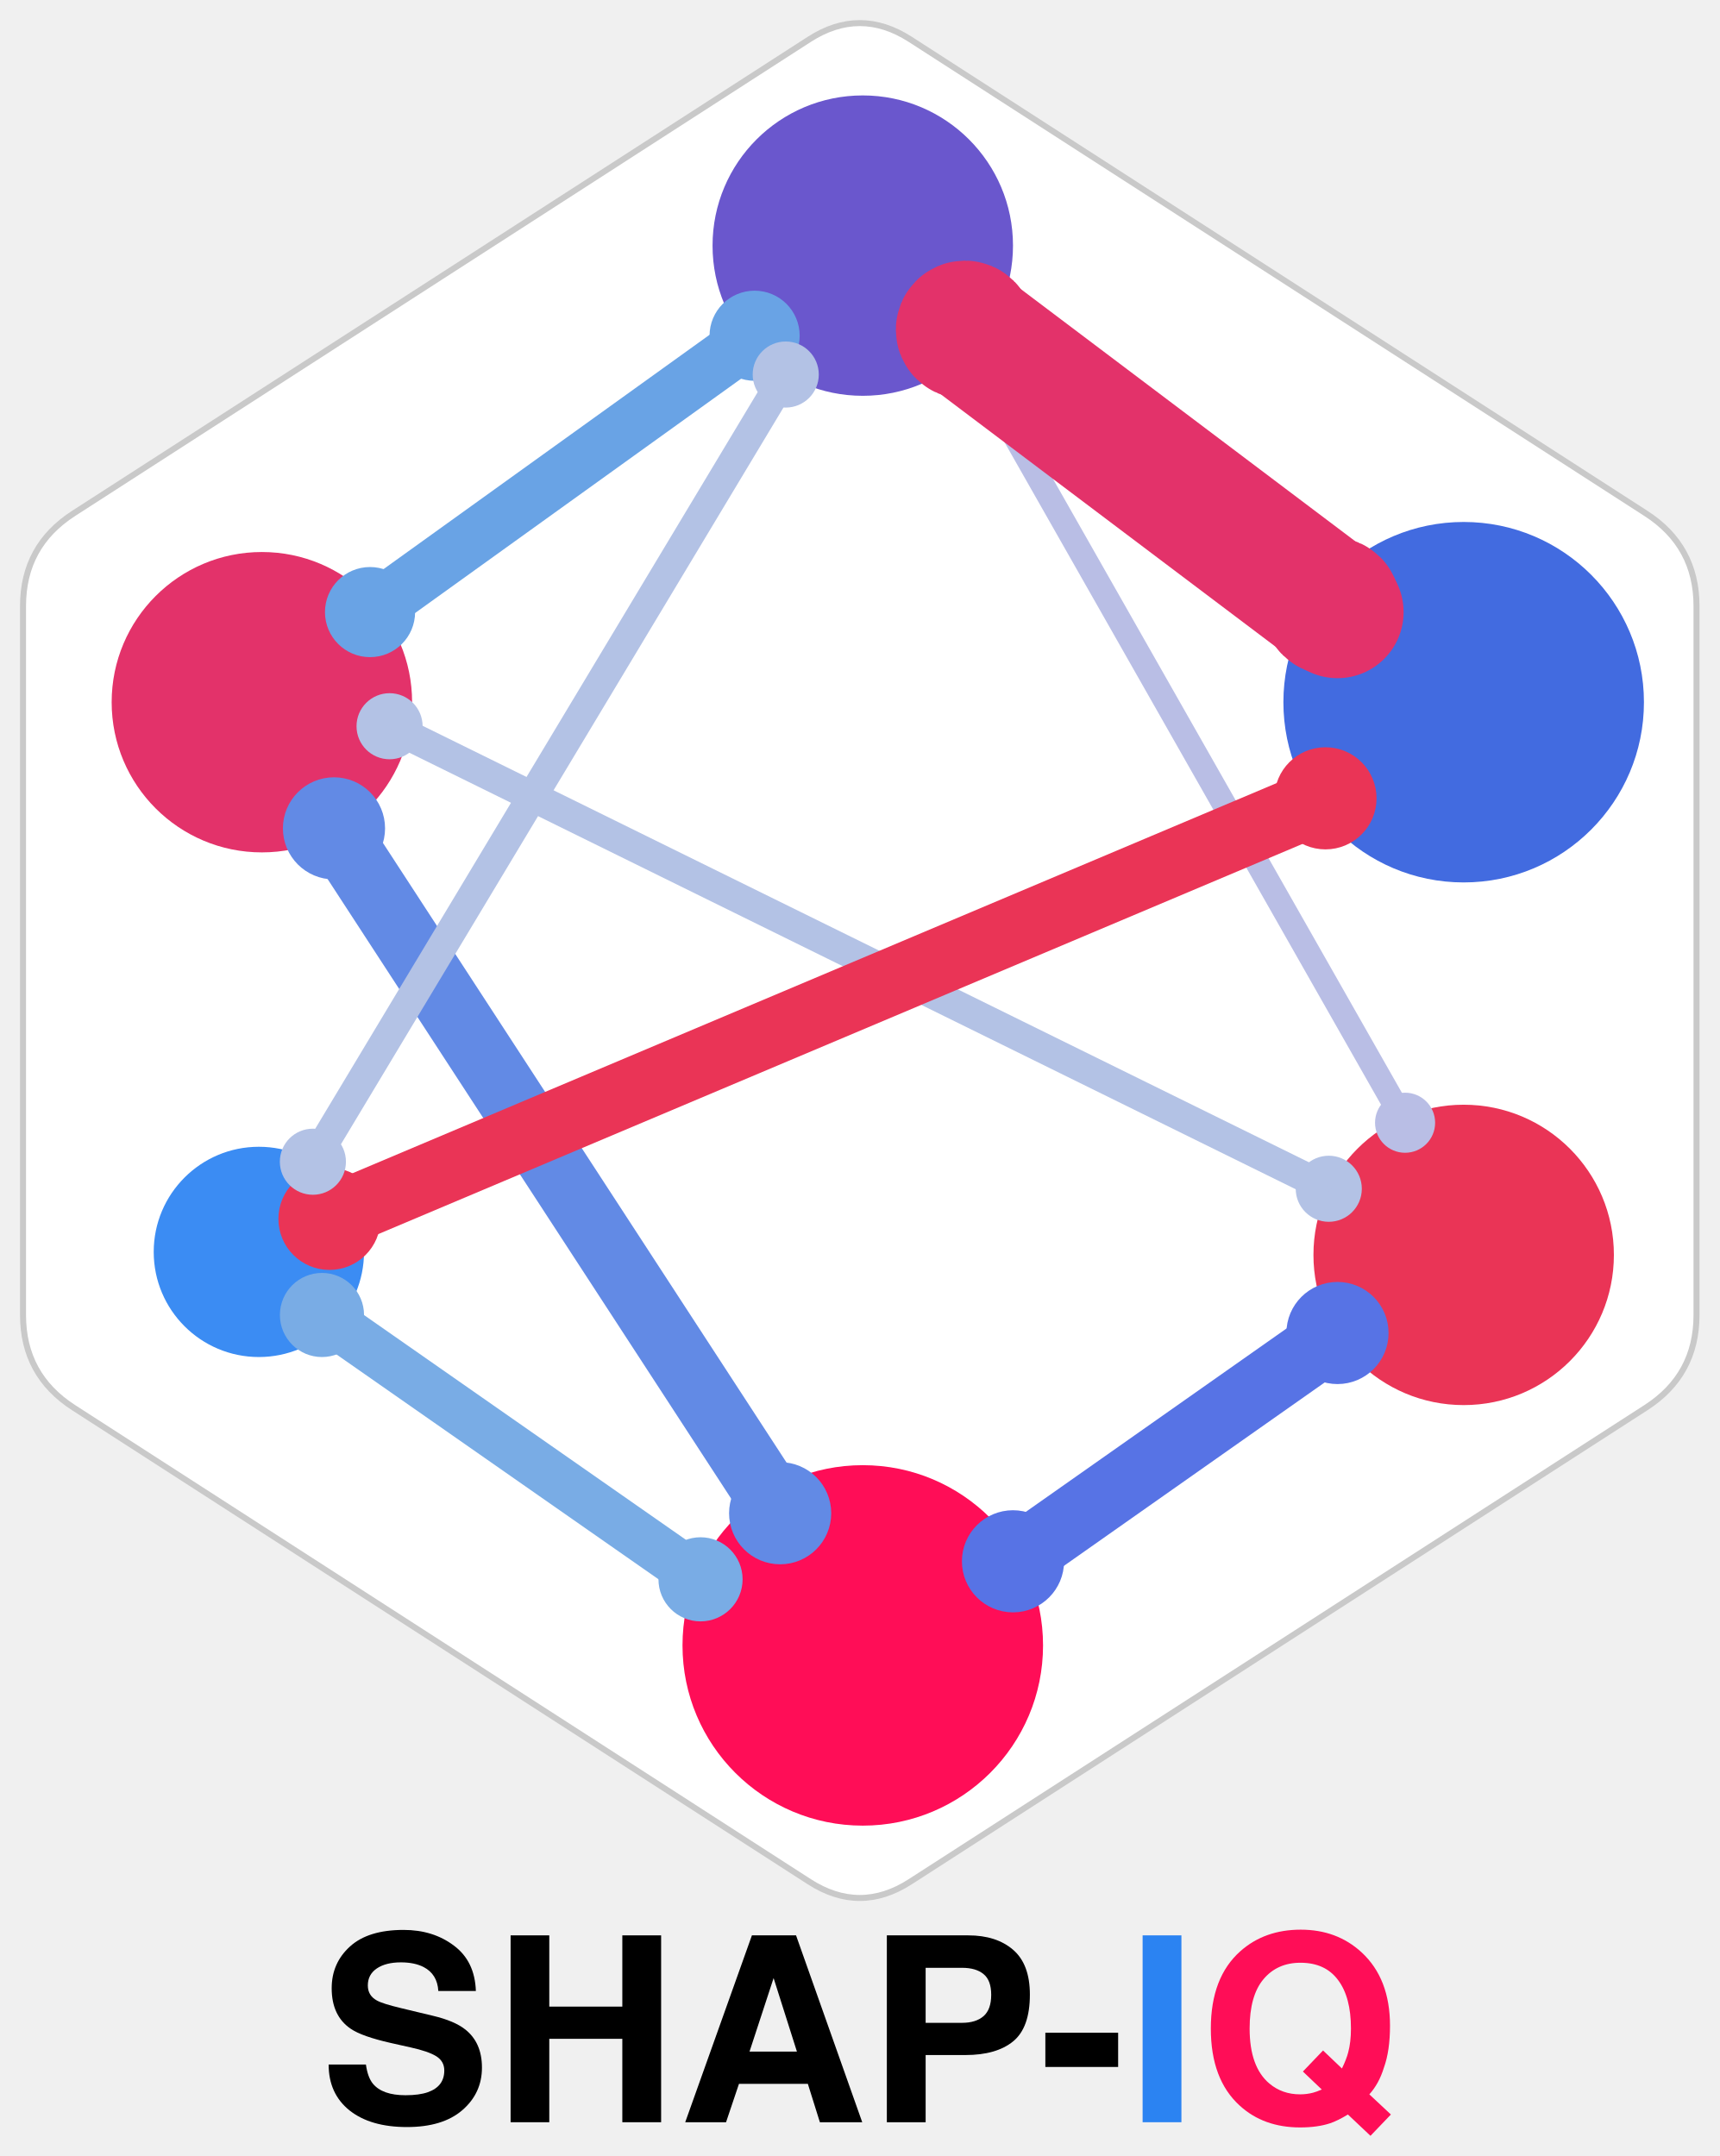
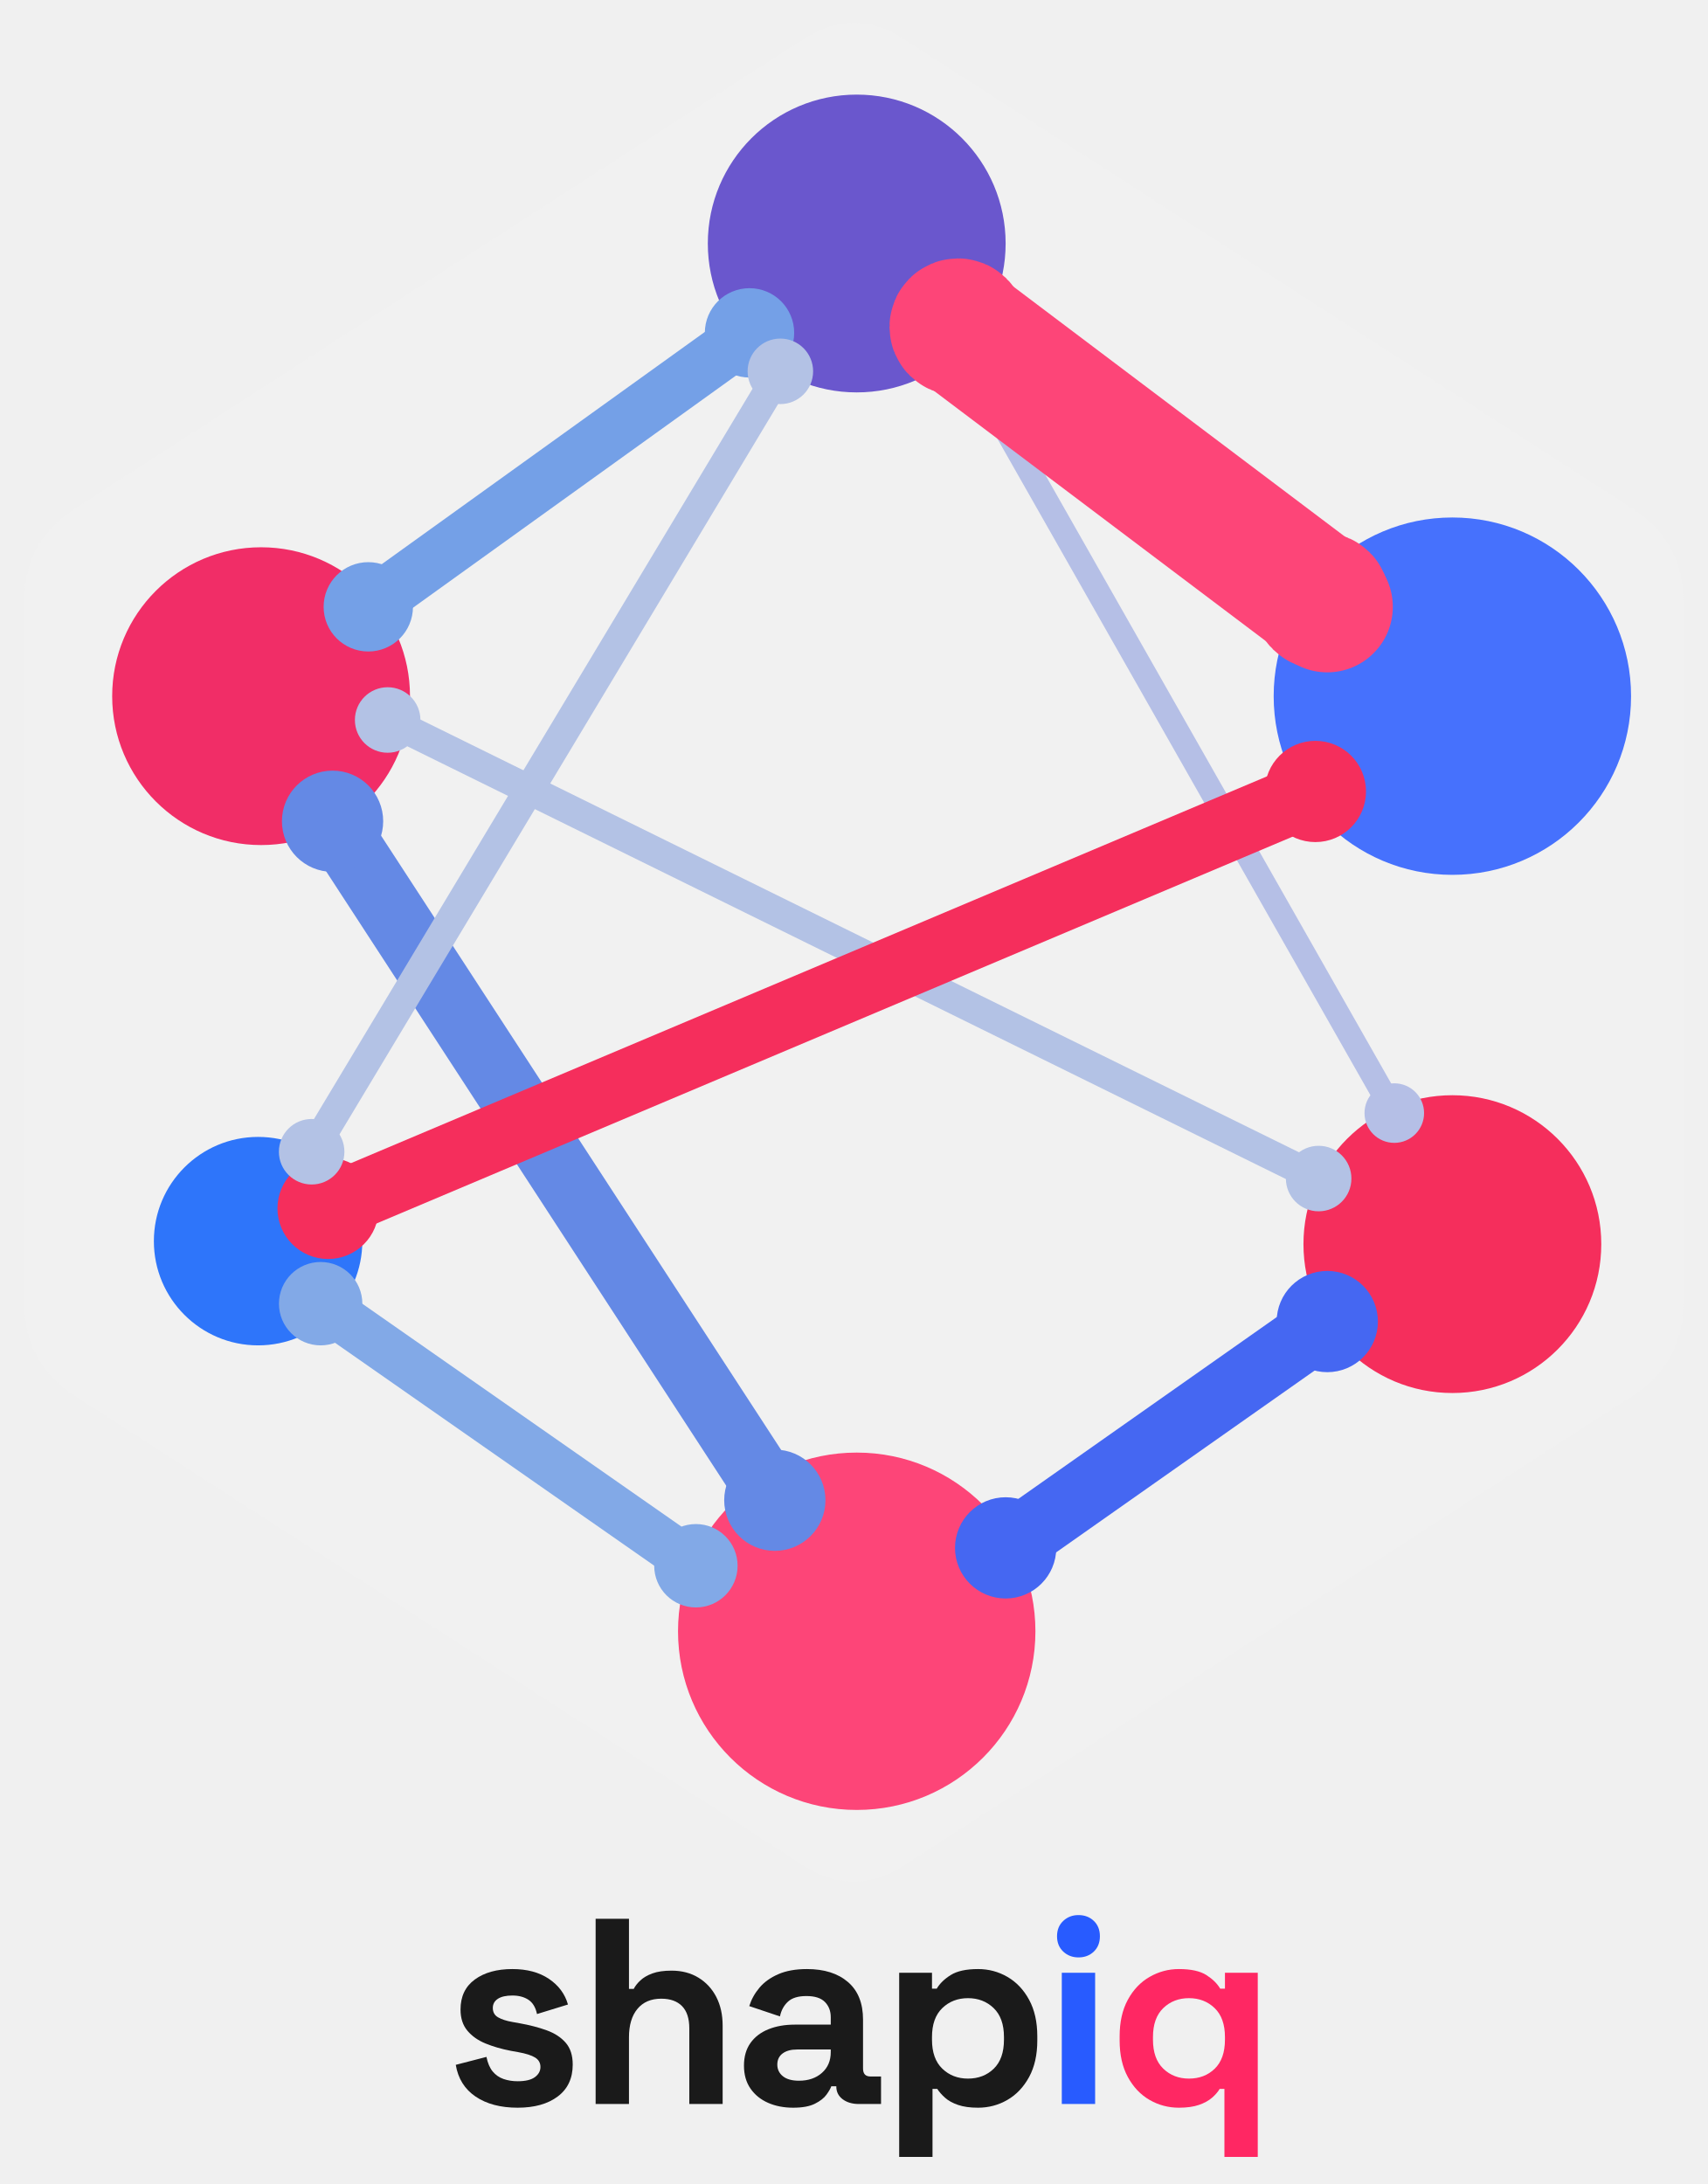
- <svg xmlns="http://www.w3.org/2000/svg" version="1.1" width="282.504" height="354.288" viewBox="-0.5 -0.5 282.504 354.288" id="svg27">
-   <defs id="defs1" />
-   <g id="g26" transform="translate(26.32991,131.3271)">
-     <g id="g2" transform="translate(2.499786,2.499997)">
-       <g id="g10" transform="translate(15.26102,19.34423)">
-         <g id="g34" transform="translate(-41.05244,-152.83)">
-           <path d="m 206.444,44.575 60.437,38.956 q 8.303,5.351 8.303,15.223 V 215.245 q 0,9.872 -8.303,15.223 l -120.865,77.901 q -8.303,5.351 -16.605,0 L 8.546,230.468 Q 0.244,225.117 0.244,215.245 V 98.753 q 0,-9.872 8.303,-15.223 L 129.411,5.629 q 8.303,-5.351 16.605,0 z" fill="#ffffff" stroke="#c9c9c9" stroke-miterlimit="10" pointer-events="all" id="path1" style="stroke-width:0.987" />
-           <circle cx="-39.52" cy="138.207" fill="#6a57cd" stroke="none" transform="rotate(-90)" pointer-events="all" id="ellipse1" r="24.68" style="stroke-width:0.987" />
-           <circle cx="-205.373" cy="236.929" fill="#ea3456" stroke="none" transform="rotate(-90)" pointer-events="all" id="ellipse2" r="24.68" style="stroke-width:0.987" />
-           <path d="M 154.723,55.918 225.843,181.078" fill="none" stroke="#b9bee5" stroke-width="3.949" stroke-miterlimit="10" pointer-events="stroke" id="path2" />
-           <circle cx="153.262" cy="53.341" fill="#b9bee5" stroke="#b9bee5" stroke-width="3.949" pointer-events="all" id="ellipse3" r="2.962" />
-           <circle cx="227.304" cy="183.654" fill="#b9bee5" stroke="#b9bee5" stroke-width="3.949" pointer-events="all" id="ellipse4" r="2.962" />
-           <circle cx="-269.542" cy="138.207" fill="#ff0d57" stroke="none" transform="rotate(-90)" pointer-events="all" id="ellipse5" r="29.617" style="stroke-width:0.987" />
-           <circle cx="-204.879" cy="38.992" fill="#3b8cf3" stroke="none" transform="rotate(-90)" pointer-events="all" id="ellipse6" r="17.276" style="stroke-width:0.987" />
-           <circle cx="-114.549" cy="39.486" fill="#e3326a" stroke="none" transform="rotate(-90)" pointer-events="all" id="ellipse7" r="24.68" style="stroke-width:0.987" />
-           <circle cx="-114.549" cy="236.929" fill="#426be0" stroke="none" transform="rotate(-90)" pointer-events="all" id="ellipse8" r="29.617" style="stroke-width:0.987" />
-           <path d="M 214.815,98.457 155.385,53.638" fill="none" stroke="#e3326a" stroke-width="21.719" stroke-miterlimit="10" pointer-events="stroke" id="path8" />
-           <circle cx="215.21" cy="98.753" fill="#e3326a" stroke="#e3326a" stroke-width="21.719" pointer-events="all" id="ellipse9" r="0.494" />
-           <circle cx="154.99" cy="53.341" fill="#e3326a" stroke="#e3326a" stroke-width="21.719" pointer-events="all" id="ellipse10" r="0.494" />
-           <path d="M 118.029,56.056 59.664,98.013" fill="none" stroke="#69a3e5" stroke-width="8.885" stroke-miterlimit="10" pointer-events="stroke" id="path10" />
-           <circle cx="120.437" cy="54.329" fill="#69a3e5" stroke="#69a3e5" stroke-width="8.885" pointer-events="all" id="ellipse11" r="2.962" />
-           <circle cx="57.255" cy="99.741" fill="#69a3e5" stroke="#69a3e5" stroke-width="8.885" pointer-events="all" id="ellipse12" r="2.962" />
-           <path d="M 52.951,137.758 123.014,245.345" fill="none" stroke="#628ae5" stroke-width="10.859" stroke-miterlimit="10" pointer-events="stroke" id="path12" />
-           <circle cx="51.332" cy="135.281" fill="#628ae5" stroke="#628ae5" stroke-width="10.859" pointer-events="all" id="ellipse13" r="2.962" />
-           <circle cx="124.633" cy="247.823" fill="#628ae5" stroke="#628ae5" stroke-width="10.859" pointer-events="all" id="ellipse14" r="2.962" />
-           <path d="m 213.779,219.915 -48.472,34.099" fill="none" stroke="#5773e5" stroke-width="10.859" stroke-miterlimit="10" pointer-events="stroke" id="path14" />
-           <circle cx="216.198" cy="218.207" fill="#5773e5" stroke="#5773e5" stroke-width="10.859" pointer-events="all" id="ellipse15" r="2.962" />
-           <circle cx="162.888" cy="255.721" fill="#5773e5" stroke="#5773e5" stroke-width="10.859" pointer-events="all" id="ellipse16" r="2.962" />
-           <path d="M 109.124,256.985 51.786,216.943" fill="none" stroke="#79ace5" stroke-width="7.898" stroke-miterlimit="10" pointer-events="stroke" id="path16" />
-           <circle cx="111.552" cy="258.683" fill="#79ace5" stroke="#79ace5" stroke-width="7.898" pointer-events="all" id="ellipse17" r="2.962" />
-           <circle cx="49.358" cy="215.245" fill="#79ace5" stroke="#79ace5" stroke-width="7.898" pointer-events="all" id="ellipse18" r="2.962" />
-           <path d="M 63.12,119.811 212.11,193.201" fill="none" stroke="#b3c2e5" stroke-width="4.936" stroke-miterlimit="10" pointer-events="stroke" id="path18" />
-           <circle cx="60.464" cy="118.498" fill="#b3c2e5" stroke="#b3c2e5" stroke-width="4.936" pointer-events="all" id="ellipse19" r="2.962" />
-           <circle cx="214.766" cy="194.504" fill="#b3c2e5" stroke="#b3c2e5" stroke-width="4.936" pointer-events="all" id="ellipse20" r="2.962" />
-           <path d="M 211.498,131.499 53.316,198.295" fill="none" stroke="#ea3456" stroke-width="10.859" stroke-miterlimit="10" pointer-events="stroke" id="path20" />
-           <circle cx="214.223" cy="130.344" fill="#ea3456" stroke="#ea3456" stroke-width="10.859" pointer-events="all" id="ellipse21" r="2.962" />
-           <circle cx="50.592" cy="199.45" fill="#ea3456" stroke="#ea3456" stroke-width="10.859" pointer-events="all" id="ellipse22" r="2.962" />
-           <path d="M 124.031,63.243 49.397,187.524" fill="none" stroke="#b3c2e5" stroke-width="4.936" stroke-miterlimit="10" pointer-events="stroke" id="path22" />
-           <circle cx="125.551" cy="60.706" fill="#b3c2e5" stroke="#b3c2e5" stroke-width="4.936" pointer-events="all" id="ellipse23" r="2.962" />
-           <circle cx="47.867" cy="190.061" fill="#b3c2e5" stroke="#b3c2e5" stroke-width="4.936" pointer-events="all" id="ellipse24" r="2.962" />
-           <circle cx="154.99" cy="53.341" fill="#e3326a" stroke="none" pointer-events="all" id="ellipse25" r="10.859" style="stroke-width:0.987" />
-           <circle cx="216.198" cy="99.741" fill="#e3326a" stroke="none" pointer-events="all" id="ellipse26" r="10.859" style="stroke-width:0.987" />
-         </g>
-         <g id="g9" transform="translate(-7.036872)">
-           <path d="m 29.063,190.63 q 2.271,0 3.688,-0.5 2.688,-0.958 2.688,-3.562 0,-1.521 -1.333,-2.354 -1.333,-0.812 -4.188,-1.438 l -3.25,-0.729 q -4.792,-1.083 -6.625,-2.354 -3.104,-2.125 -3.104,-6.646 0,-4.125 3,-6.854 3,-2.729 8.813,-2.729 4.854,0 8.271,2.583 3.438,2.562 3.604,7.458 h -6.167 q -0.167,-2.771 -2.417,-3.938 -1.5,-0.771 -3.729,-0.771 -2.479,0 -3.958,1 -1.479,1 -1.479,2.792 0,1.646 1.458,2.458 0.938,0.542 4,1.271 l 5.292,1.271 q 3.479,0.833 5.25,2.229 2.75,2.167 2.75,6.271 0,4.208 -3.229,7 -3.208,2.771 -9.083,2.771 -6,0 -9.438,-2.729 -3.438,-2.75 -3.438,-7.542 h 6.125 q 0.292,2.104 1.146,3.146 1.563,1.896 5.354,1.896 z" id="text9" style="font-weight:bold;font-size:42.667px;font-family:Helvetica;-inkscape-font-specification:'Helvetica, Bold'" aria-label="S" />
-           <path d="M 64.688,195.068 V 181.36 H 52.688 v 13.708 h -6.354 v -30.708 h 6.354 v 11.708 h 12 v -11.708 h 6.375 v 30.708 z" id="text8" style="font-weight:bold;font-size:42.667px;font-family:Helvetica;-inkscape-font-specification:'Helvetica, Bold'" aria-label="H" />
-           <path d="M 95.167,188.755 H 83.854 l -2.125,6.312 h -6.708 l 10.958,-30.708 h 7.25 L 104.104,195.068 h -6.958 z m -1.792,-5.292 -3.833,-12.083 -3.958,12.083 z" id="text7" style="font-weight:bold;font-size:42.667px;font-family:Helvetica;-inkscape-font-specification:'Helvetica, Bold'" aria-label="A" />
-           <path d="m 121.042,184.026 h -6.521 v 11.042 h -6.375 v -30.708 h 13.375 q 4.625,0 7.375,2.375 2.75,2.375 2.75,7.354 0,5.438 -2.75,7.688 -2.75,2.25 -7.854,2.25 z m 3,-6.396 q 1.25,-1.104 1.25,-3.5 0,-2.396 -1.271,-3.417 -1.25,-1.021 -3.521,-1.021 h -5.979 v 9.042 h 5.979 q 2.271,0 3.542,-1.104 z" id="text6" style="font-weight:bold;font-size:42.667px;font-family:Helvetica;-inkscape-font-specification:'Helvetica, Bold'" aria-label="P" />
-           <path d="m 134.188,180.36 h 11.958 v 5.625 h -11.958 z" id="text5" style="font-weight:bold;font-size:42.667px;font-family:Helvetica;-inkscape-font-specification:'Helvetica, Bold'" aria-label="-" />
-           <path d="m 150.167,164.36 h 6.375 v 30.708 h -6.375 z" id="text4" style="font-weight:bold;font-size:42.667px;font-family:Helvetica;-inkscape-font-specification:'Helvetica, Bold';fill:#2b83f2;fill-opacity:1" aria-label="I" />
-           <path d="m 180.979,195.235 q -2.062,0.688 -4.938,0.688 -6,0 -9.917,-3.583 -4.75,-4.312 -4.75,-12.667 0,-8.417 4.875,-12.729 3.979,-3.521 9.896,-3.521 5.958,0 10,3.729 4.667,4.313 4.667,12.063 0,4.104 -1,6.875 -0.812,2.646 -2.396,4.396 l 3.542,3.313 -3.354,3.5 -3.708,-3.5 q -1.688,1.021 -2.917,1.438 z m -1.375,-5.542 -3.104,-2.958 3.312,-3.458 3.104,2.958 q 0.729,-1.5 1.021,-2.625 0.458,-1.688 0.458,-3.938 0,-5.167 -2.125,-7.979 -2.104,-2.833 -6.167,-2.833 -3.812,0 -6.083,2.708 -2.271,2.708 -2.271,8.104 0,6.312 3.25,9.042 2.104,1.771 5.042,1.771 1.104,0 2.125,-0.271 0.562,-0.146 1.438,-0.521 z" id="text3" style="font-weight:bold;font-size:42.667px;font-family:Helvetica;-inkscape-font-specification:'Helvetica, Bold';fill:#ff0d57;fill-opacity:1" aria-label="Q" />
-         </g>
-       </g>
-     </g>
+ <svg xmlns="http://www.w3.org/2000/svg" viewBox="-0.5 -0.5 282.504 362.000" width="283" height="362">
+   <g transform="translate(3.0383 0.3413)">
+     <path d="m 206.444,44.575 60.437,38.956 q 8.303,5.351 8.303,15.223 V 215.245 q 0,9.872 -8.303,15.223 l -120.865,77.901 q -8.303,5.351 -16.605,0 L 8.546,230.468 Q 0.244,225.117 0.244,215.245 V 98.753 q 0,-9.872 8.303,-15.223 L 129.411,5.629 q 8.303,-5.351 16.605,0 z" fill="#f1f1f1" />
+     <circle cx="-39.52" cy="138.207" fill="#6a57cd" stroke="none" transform="rotate(-90)" id="ellipse1" r="24.68" style="stroke-width:0.987" />
+     <circle cx="-205.373" cy="236.929" fill="#f52e5c" stroke="none" transform="rotate(-90)" id="ellipse2" r="24.68" style="stroke-width:0.987" />
+     <path d="M 154.723,55.918 225.843,181.078" fill="none" stroke="#b5bfe6" stroke-width="3.949" stroke-miterlimit="10" id="path2" />
+     <circle cx="153.262" cy="53.341" fill="#b5bfe6" stroke="#b5bfe6" stroke-width="3.949" id="ellipse3" r="2.962" />
+     <circle cx="227.304" cy="183.654" fill="#b5bfe6" stroke="#b5bfe6" stroke-width="3.949" id="ellipse4" r="2.962" />
+     <circle cx="-269.542" cy="138.207" fill="#fd4578" stroke="none" transform="rotate(-90)" id="ellipse5" r="29.617" style="stroke-width:0.987" />
+     <circle cx="-204.879" cy="38.992" fill="#2e75fa" stroke="none" transform="rotate(-90)" id="ellipse6" r="17.276" style="stroke-width:0.987" />
+     <circle cx="-114.549" cy="39.486" fill="#f12d67" stroke="none" transform="rotate(-90)" id="ellipse7" r="24.68" style="stroke-width:0.987" />
+     <circle cx="-114.549" cy="236.929" fill="#4671fd" stroke="none" transform="rotate(-90)" id="ellipse8" r="29.617" style="stroke-width:0.987" />
+     <path d="M 214.815,98.457 155.385,53.638" fill="none" stroke="#fd4578" stroke-width="21.719" stroke-miterlimit="10" id="path8" />
+     <circle cx="215.21" cy="98.753" fill="#fd4578" stroke="#fd4578" stroke-width="21.719" id="ellipse9" r="0.494" />
+     <circle cx="154.99" cy="53.341" fill="#fd4578" stroke="#fd4578" stroke-width="21.719" id="ellipse10" r="0.494" />
+     <path d="M 118.029,56.056 59.664,98.013" fill="none" stroke="#74a0e7" stroke-width="8.885" stroke-miterlimit="10" id="path10" />
+     <circle cx="120.437" cy="54.329" fill="#74a0e7" stroke="#74a0e7" stroke-width="8.885" id="ellipse11" r="2.962" />
+     <circle cx="57.255" cy="99.741" fill="#74a0e7" stroke="#74a0e7" stroke-width="8.885" id="ellipse12" r="2.962" />
+     <path d="M 52.951,137.758 123.014,245.345" fill="none" stroke="#6489e5" stroke-width="10.859" stroke-miterlimit="10" id="path12" />
+     <circle cx="51.332" cy="135.281" fill="#6489e5" stroke="#6489e5" stroke-width="10.859" id="ellipse13" r="2.962" />
+     <circle cx="124.633" cy="247.823" fill="#6489e5" stroke="#6489e5" stroke-width="10.859" id="ellipse14" r="2.962" />
+     <path d="m 213.779,219.915 -48.472,34.099" fill="none" stroke="#4567f2" stroke-width="10.859" stroke-miterlimit="10" id="path14" />
+     <circle cx="216.198" cy="218.207" fill="#4567f2" stroke="#4567f2" stroke-width="10.859" id="ellipse15" r="2.962" />
+     <circle cx="162.888" cy="255.721" fill="#4567f2" stroke="#4567f2" stroke-width="10.859" id="ellipse16" r="2.962" />
+     <path d="M 109.124,256.985 51.786,216.943" fill="none" stroke="#82a9e7" stroke-width="7.898" stroke-miterlimit="10" id="path16" />
+     <circle cx="111.552" cy="258.683" fill="#82a9e7" stroke="#82a9e7" stroke-width="7.898" id="ellipse17" r="2.962" />
+     <circle cx="49.358" cy="215.245" fill="#82a9e7" stroke="#82a9e7" stroke-width="7.898" id="ellipse18" r="2.962" />
+     <path d="M 63.12,119.811 212.11,193.201" fill="none" stroke="#b3c2e5" stroke-width="4.936" stroke-miterlimit="10" id="path18" />
+     <circle cx="60.464" cy="118.498" fill="#b3c2e5" stroke="#b3c2e5" stroke-width="4.936" id="ellipse19" r="2.962" />
+     <circle cx="214.766" cy="194.504" fill="#b3c2e5" stroke="#b3c2e5" stroke-width="4.936" id="ellipse20" r="2.962" />
+     <path d="M 211.498,131.499 53.316,198.295" fill="none" stroke="#f52e5c" stroke-width="10.859" stroke-miterlimit="10" id="path20" />
+     <circle cx="214.223" cy="130.344" fill="#f52e5c" stroke="#f52e5c" stroke-width="10.859" id="ellipse21" r="2.962" />
+     <circle cx="50.592" cy="199.45" fill="#f52e5c" stroke="#f52e5c" stroke-width="10.859" id="ellipse22" r="2.962" />
+     <path d="M 124.031,63.243 49.397,187.524" fill="none" stroke="#b3c2e5" stroke-width="4.936" stroke-miterlimit="10" id="path22" />
+     <circle cx="125.551" cy="60.706" fill="#b3c2e5" stroke="#b3c2e5" stroke-width="4.936" id="ellipse23" r="2.962" />
+     <circle cx="47.867" cy="190.061" fill="#b3c2e5" stroke="#b3c2e5" stroke-width="4.936" id="ellipse24" r="2.962" />
+     <circle cx="154.99" cy="53.341" fill="#fd4578" stroke="none" id="ellipse25" r="10.859" style="stroke-width:0.987" />
+     <circle cx="216.198" cy="99.741" fill="#fd4578" stroke="none" id="ellipse26" r="10.859" style="stroke-width:0.987" />
  </g>
+   <path d="M85.053 348.854Q80.799 348.854 78.08 347.012Q75.361 345.17 74.791 341.749L79.878 340.433Q80.185 341.968 80.909 342.846Q81.632 343.723 82.707 344.096Q83.781 344.468 85.053 344.468Q86.983 344.468 87.904 343.788Q88.825 343.109 88.825 342.1Q88.825 341.091 87.948 340.543Q87.071 339.995 85.141 339.644L83.913 339.425Q81.632 338.986 79.746 338.219Q77.861 337.451 76.72 336.092Q75.58 334.732 75.58 332.583Q75.58 329.338 77.948 327.605Q80.317 325.873 84.176 325.873Q87.816 325.873 90.228 327.496Q92.64 329.118 93.386 331.75L88.255 333.329Q87.904 331.662 86.829 330.96Q85.755 330.259 84.176 330.259Q82.597 330.259 81.764 330.807Q80.931 331.355 80.931 332.32Q80.931 333.372 81.808 333.877Q82.685 334.381 84.176 334.644L85.404 334.864Q87.86 335.302 89.856 336.026Q91.851 336.749 93.013 338.087Q94.175 339.425 94.175 341.705Q94.175 345.126 91.698 346.99Q89.22 348.854 85.053 348.854Z" fill="#1A1A1A" />
+   <path d="M97.972 348.24V317.54H103.498V329.162H104.287Q104.638 328.46 105.384 327.759Q106.129 327.057 107.379 326.596Q108.629 326.136 110.559 326.136Q113.103 326.136 115.01 327.298Q116.918 328.46 117.971 330.5Q119.023 332.539 119.023 335.258V348.24H113.497V335.697Q113.497 333.241 112.291 332.013Q111.085 330.785 108.848 330.785Q106.305 330.785 104.901 332.473Q103.498 334.162 103.498 337.188V348.24Z" fill="#1A1A1A" />
+   <path d="M130.714 348.854Q128.39 348.854 126.548 348.043Q124.706 347.231 123.631 345.674Q122.557 344.117 122.557 341.881Q122.557 339.644 123.631 338.131Q124.706 336.618 126.613 335.85Q128.521 335.083 130.977 335.083H136.942V333.855Q136.942 332.32 135.977 331.333Q135.012 330.346 132.907 330.346Q130.846 330.346 129.837 331.289Q128.828 332.232 128.521 333.723L123.434 332.013Q123.96 330.346 125.122 328.965Q126.284 327.583 128.236 326.728Q130.188 325.873 132.995 325.873Q137.293 325.873 139.792 328.022Q142.292 330.171 142.292 334.25V342.363Q142.292 343.679 143.52 343.679H145.275V348.24H141.591Q139.968 348.24 138.915 347.451Q137.863 346.661 137.863 345.345V345.302H137.029Q136.854 345.828 136.24 346.683Q135.626 347.538 134.31 348.196Q132.995 348.854 130.714 348.854ZM131.679 344.381Q134.003 344.381 135.472 343.087Q136.942 341.793 136.942 339.644V339.205H131.372Q129.837 339.205 128.96 339.863Q128.083 340.521 128.083 341.705Q128.083 342.889 129.004 343.635Q129.925 344.381 131.679 344.381Z" fill="#1A1A1A" />
+   <path d="M148.281 357.011V326.487H153.72V329.118H154.509Q155.255 327.846 156.834 326.86Q158.412 325.873 161.351 325.873Q163.982 325.873 166.219 327.167Q168.456 328.46 169.815 330.96Q171.175 333.46 171.175 337.013V337.714Q171.175 341.267 169.815 343.767Q168.456 346.266 166.219 347.56Q163.982 348.854 161.351 348.854Q159.377 348.854 158.04 348.394Q156.702 347.933 155.891 347.209Q155.079 346.486 154.597 345.74H153.807V357.011ZM159.684 344.03Q162.272 344.03 163.96 342.385Q165.649 340.74 165.649 337.583V337.144Q165.649 333.986 163.938 332.342Q162.228 330.697 159.684 330.697Q157.141 330.697 155.43 332.342Q153.72 333.986 153.72 337.144V337.583Q153.72 340.74 155.43 342.385Q157.141 344.03 159.684 344.03Z" fill="#1A1A1A" />
+   <path d="M175.234 348.24V326.487H180.76V348.24ZM177.997 323.943Q176.506 323.943 175.476 322.978Q174.445 322.013 174.445 320.435Q174.445 318.856 175.476 317.891Q176.506 316.926 177.997 316.926Q179.532 316.926 180.541 317.891Q181.55 318.856 181.55 320.435Q181.55 322.013 180.541 322.978Q179.532 323.943 177.997 323.943Z" fill="#285bff" />
+   <path d="M202.187 357.011V345.74H201.398Q200.959 346.486 200.126 347.209Q199.293 347.933 197.955 348.394Q196.618 348.854 194.644 348.854Q192.013 348.854 189.776 347.56Q187.539 346.266 186.18 343.767Q184.82 341.267 184.82 337.714V337.013Q184.82 333.46 186.18 330.96Q187.539 328.46 189.798 327.167Q192.056 325.873 194.644 325.873Q197.626 325.873 199.183 326.86Q200.74 327.846 201.486 329.118H202.275V326.487H207.713V357.011ZM196.311 344.03Q198.898 344.03 200.587 342.385Q202.275 340.74 202.275 337.583V337.144Q202.275 333.986 200.565 332.342Q198.854 330.697 196.311 330.697Q193.767 330.697 192.056 332.342Q190.346 333.986 190.346 337.144V337.583Q190.346 340.74 192.056 342.385Q193.767 344.03 196.311 344.03Z" fill="#ff2763" />
</svg>
